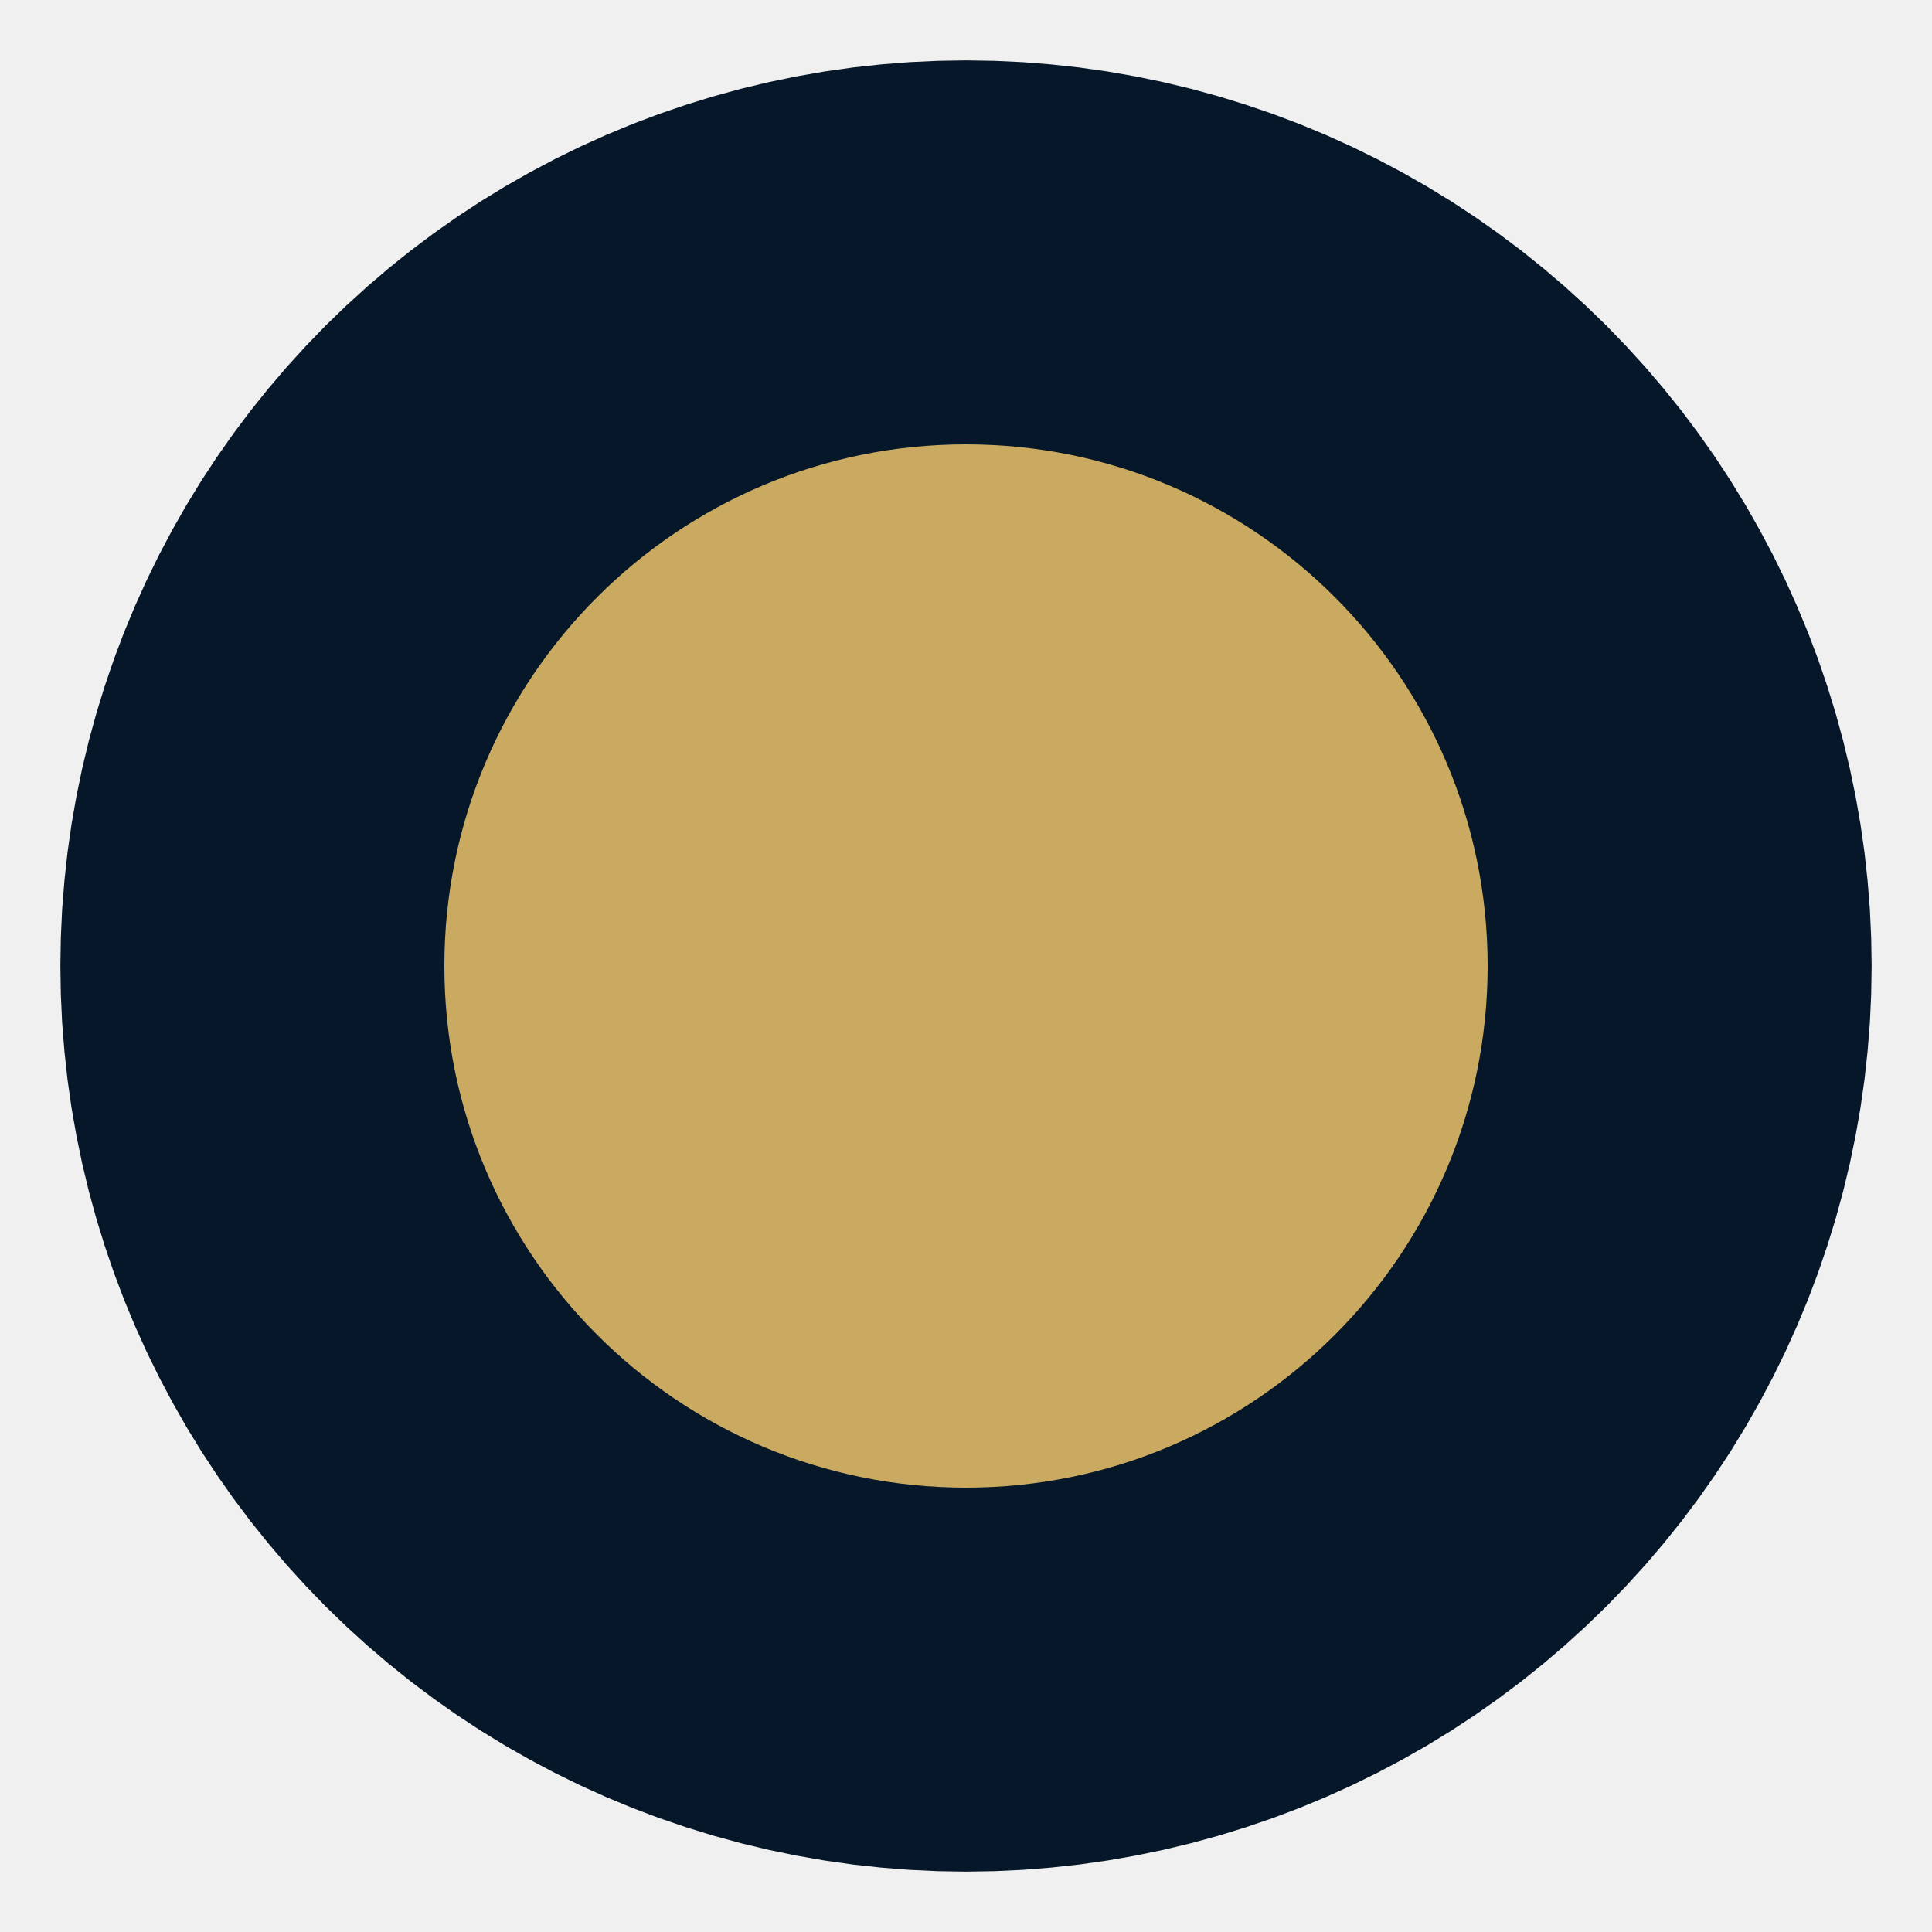
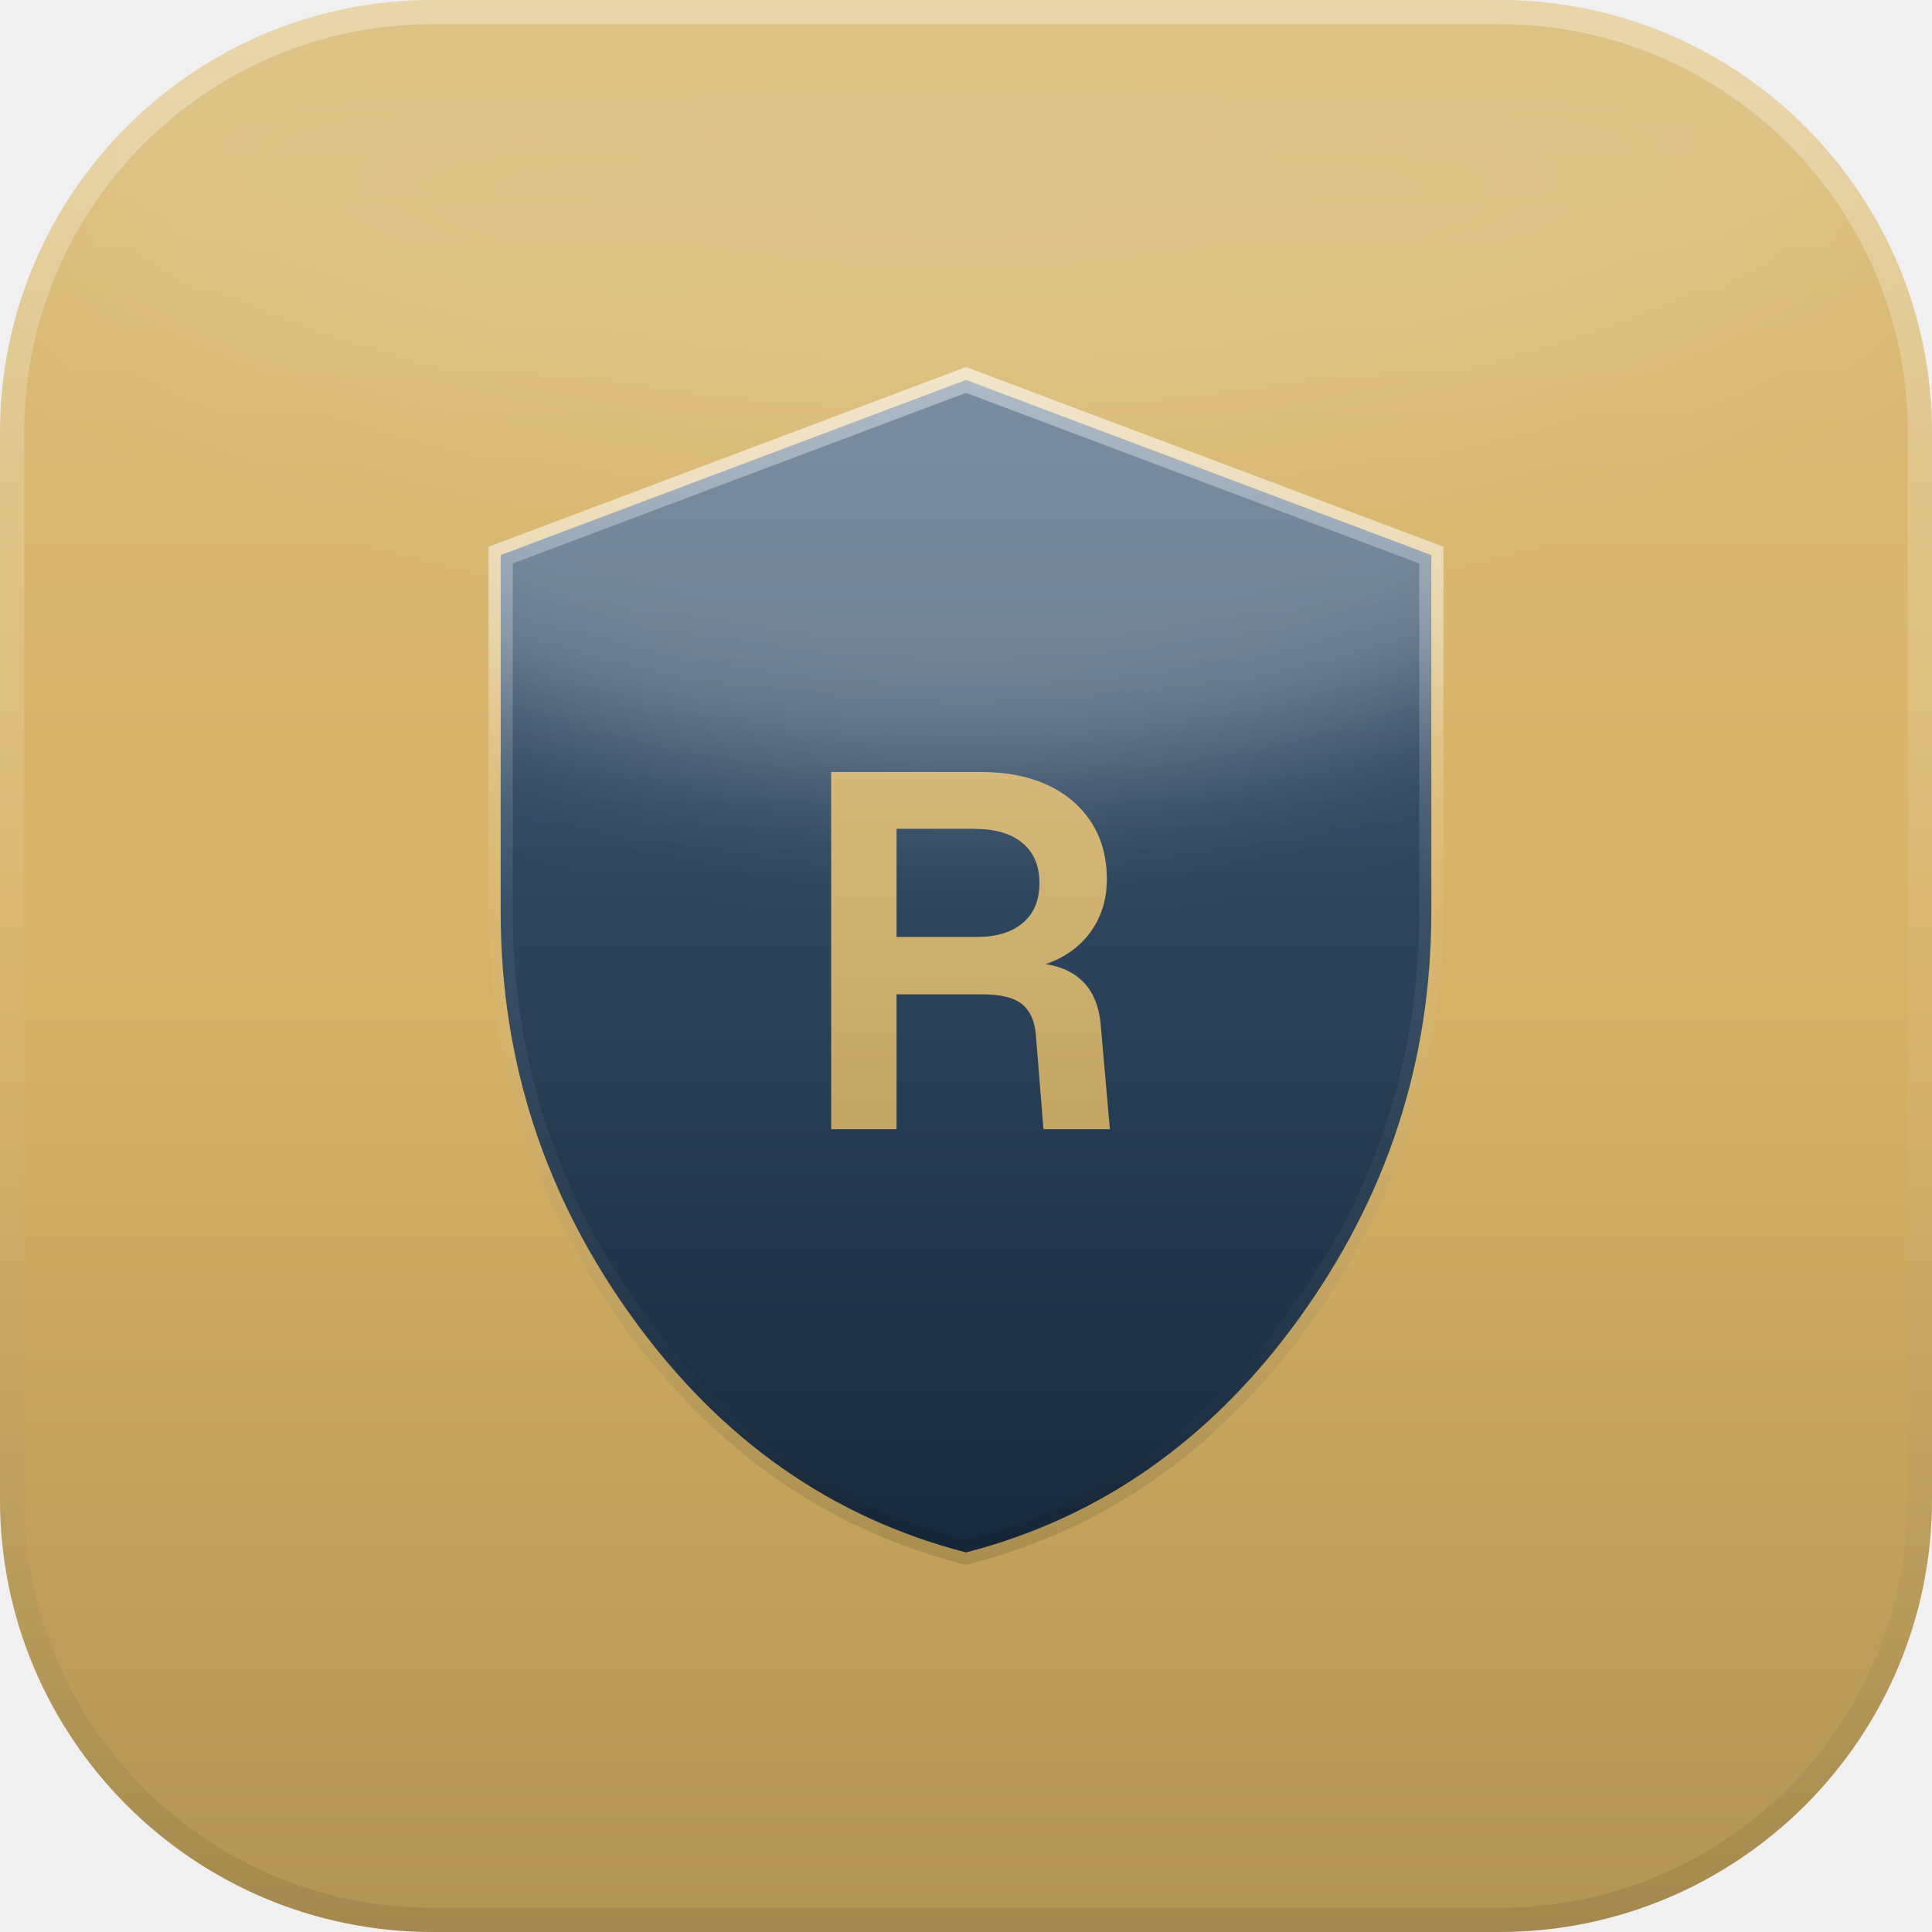
- <svg xmlns="http://www.w3.org/2000/svg" viewBox="0 0 512 512" width="512" height="512">
-   <path d="M 496.00 256.00 L 495.88 263.54 L 495.53 271.07 L 494.93 278.59 L 494.11 286.08 L 493.05 293.54 L 491.75 300.97 L 490.22 308.35 L 488.46 315.69 L 486.47 322.96 L 484.25 330.16 L 481.81 337.30 L 479.15 344.35 L 476.26 351.32 L 473.16 358.19 L 469.84 364.96 L 466.31 371.62 L 462.58 378.17 L 458.64 384.60 L 454.50 390.90 L 450.16 397.07 L 445.64 403.10 L 440.92 408.98 L 436.03 414.71 L 430.95 420.29 L 425.71 425.71 L 420.29 430.95 L 414.71 436.03 L 408.98 440.92 L 403.10 445.64 L 397.07 450.16 L 390.90 454.50 L 384.60 458.64 L 378.17 462.58 L 371.62 466.31 L 364.96 469.84 L 358.19 473.16 L 351.32 476.26 L 344.35 479.15 L 337.30 481.81 L 330.16 484.25 L 322.96 486.47 L 315.69 488.46 L 308.35 490.22 L 300.97 491.75 L 293.54 493.05 L 286.08 494.11 L 278.59 494.93 L 271.07 495.53 L 263.54 495.88 L 256.00 496.00 L 248.46 495.88 L 240.93 495.53 L 233.41 494.93 L 225.92 494.11 L 218.46 493.05 L 211.03 491.75 L 203.65 490.22 L 196.31 488.46 L 189.04 486.47 L 181.84 484.25 L 174.70 481.81 L 167.65 479.15 L 160.68 476.26 L 153.81 473.16 L 147.04 469.84 L 140.38 466.31 L 133.83 462.58 L 127.40 458.64 L 121.10 454.50 L 114.93 450.16 L 108.90 445.64 L 103.02 440.92 L 97.29 436.03 L 91.71 430.95 L 86.29 425.71 L 81.05 420.29 L 75.97 414.71 L 71.08 408.98 L 66.36 403.10 L 61.84 397.07 L 57.50 390.90 L 53.36 384.60 L 49.42 378.17 L 45.69 371.62 L 42.16 364.96 L 38.84 358.19 L 35.74 351.32 L 32.85 344.35 L 30.19 337.30 L 27.75 330.16 L 25.53 322.96 L 23.54 315.69 L 21.78 308.35 L 20.25 300.97 L 18.95 293.54 L 17.89 286.08 L 17.07 278.59 L 16.47 271.07 L 16.12 263.54 L 16.00 256.00 L 16.12 248.46 L 16.47 240.93 L 17.07 233.41 L 17.89 225.92 L 18.95 218.46 L 20.25 211.03 L 21.78 203.65 L 23.54 196.31 L 25.53 189.04 L 27.75 181.84 L 30.19 174.70 L 32.85 167.65 L 35.74 160.68 L 38.84 153.81 L 42.16 147.04 L 45.69 140.38 L 49.42 133.83 L 53.36 127.40 L 57.50 121.10 L 61.84 114.93 L 66.36 108.90 L 71.08 103.02 L 75.97 97.29 L 81.05 91.71 L 86.29 86.29 L 91.71 81.05 L 97.29 75.97 L 103.02 71.08 L 108.90 66.36 L 114.93 61.84 L 121.10 57.50 L 127.40 53.36 L 133.83 49.42 L 140.38 45.69 L 147.04 42.16 L 153.81 38.84 L 160.68 35.74 L 167.65 32.85 L 174.70 30.19 L 181.84 27.75 L 189.04 25.53 L 196.31 23.54 L 203.65 21.78 L 211.03 20.25 L 218.46 18.95 L 225.92 17.89 L 233.41 17.07 L 240.93 16.47 L 248.46 16.12 L 256.00 16.00 L 263.54 16.12 L 271.07 16.47 L 278.59 17.07 L 286.08 17.89 L 293.54 18.95 L 300.97 20.25 L 308.35 21.78 L 315.69 23.54 L 322.96 25.53 L 330.16 27.75 L 337.30 30.19 L 344.35 32.85 L 351.32 35.74 L 358.19 38.84 L 364.96 42.16 L 371.62 45.69 L 378.17 49.42 L 384.60 53.36 L 390.90 57.50 L 397.07 61.84 L 403.10 66.36 L 408.98 71.08 L 414.71 75.97 L 420.29 81.05 L 425.71 86.29 L 430.95 91.71 L 436.03 97.29 L 440.92 103.02 L 445.64 108.90 L 450.16 114.93 L 454.50 121.10 L 458.64 127.40 L 462.58 133.83 L 466.31 140.38 L 469.84 147.04 L 473.16 153.81 L 476.26 160.68 L 479.15 167.65 L 481.81 174.70 L 484.25 181.84 L 486.47 189.04 L 488.46 196.31 L 490.22 203.65 L 491.75 211.03 L 493.05 218.46 L 494.11 225.92 L 494.93 233.41 L 495.53 240.93 L 495.88 248.46 Z" fill="#051729" />
-   <circle cx="256.0" cy="256.0" r="138.24" fill="#caa960" />
+ <svg xmlns="http://www.w3.org/2000/svg" width="160" height="160" viewBox="0 0 160 160" fill="none">
+   <g clip-path="url(#clip0_301_174)">
+     <rect width="160" height="160" rx="35.84" fill="url(#paint0_linear_301_174)" />
+     <g filter="url(#filter0_f_301_174)">
+       <ellipse cx="79.2" cy="-30.4" rx="108" ry="65.6" fill="white" fill-opacity="0.15" />
+     </g>
+     <path d="M118.536 45.971V75.536C118.536 87.888 114.877 99.112 107.545 109.235C100.271 119.278 91.093 125.702 80 128.565C68.906 125.702 59.729 119.278 52.455 109.235C45.123 99.112 41.464 87.888 41.464 75.536V45.971L80 31.467L118.536 45.971Z" fill="url(#paint1_linear_301_174)" stroke="url(#paint2_linear_301_174)" stroke-width="2" />
+     <mask id="mask0_301_174" style="mask-type:alpha" maskUnits="userSpaceOnUse" x="40" y="30" width="80" height="100">
+       <path d="M80 129.6C68.551 126.707 59.099 120.114 51.645 109.822C44.191 99.53 40.464 88.101 40.464 75.536V45.28L80 30.4L119.536 45.28V75.536C119.536 88.101 115.809 99.53 108.355 109.822C100.901 120.114 91.449 126.707 80 129.6Z" fill="white" />
+     </mask>
+     <g mask="url(#mask0_301_174)">
+       <g filter="url(#filter1_f_301_174)">
+         <ellipse cx="80" cy="25.44" rx="67.212" ry="38.688" fill="white" fill-opacity="0.3" />
+       </g>
+     </g>
+     <path d="M68.833 93.512V63.931H81.207C83.346 63.931 85.193 64.292 86.749 65.014C88.304 65.736 89.512 66.764 90.373 68.097C91.234 69.43 91.665 71 91.665 72.805C91.665 74.166 91.373 75.374 90.79 76.43C90.207 77.486 89.415 78.333 88.415 78.972C87.443 79.61 86.36 79.999 85.165 80.138L84.957 79.721C86.874 79.721 88.346 80.152 89.374 81.013C90.429 81.874 91.026 83.193 91.165 84.971L91.915 93.512H86.415L85.79 85.763C85.707 84.596 85.332 83.735 84.665 83.18C83.999 82.624 82.888 82.346 81.332 82.346H74.249V93.512H68.833ZM74.249 77.597H80.874C82.513 77.597 83.79 77.208 84.707 76.43C85.624 75.652 86.082 74.555 86.082 73.138C86.082 71.694 85.61 70.583 84.665 69.805C83.749 69.028 82.402 68.639 80.624 68.639H74.249V77.597Z" fill="url(#paint3_linear_301_174)" />
+     <rect x="1" y="1" width="158" height="158" rx="34.84" stroke="url(#paint4_linear_301_174)" stroke-width="2" />
+   </g>
+   <defs>
+     <filter id="filter0_f_301_174" x="-48.8" y="-116" width="256" height="171.2" filterUnits="userSpaceOnUse" color-interpolation-filters="sRGB">
+       <feFlood flood-opacity="0" result="BackgroundImageFix" />
+       <feBlend mode="normal" in="SourceGraphic" in2="BackgroundImageFix" result="shape" />
+       <feGaussianBlur stdDeviation="10" result="effect1_foregroundBlur_301_174" />
+     </filter>
+     <filter id="filter1_f_301_174" x="1.718" y="-24.318" width="156.563" height="99.516" filterUnits="userSpaceOnUse" color-interpolation-filters="sRGB">
+       <feFlood flood-opacity="0" result="BackgroundImageFix" />
+       <feBlend mode="normal" in="SourceGraphic" in2="BackgroundImageFix" result="shape" />
+       <feGaussianBlur stdDeviation="5.535" result="effect1_foregroundBlur_301_174" />
+     </filter>
+     <linearGradient id="paint0_linear_301_174" x1="80" y1="0" x2="80" y2="160" gradientUnits="userSpaceOnUse">
+       <stop stop-color="#DCBE7C" />
+       <stop offset="0.52" stop-color="#D6B265" />
+       <stop offset="1" stop-color="#B29454" />
+     </linearGradient>
+     <linearGradient id="paint1_linear_301_174" x1="80" y1="30.4" x2="80" y2="129.6" gradientUnits="userSpaceOnUse">
+       <stop stop-color="#415C78" />
+       <stop offset="1" stop-color="#16293D" />
+     </linearGradient>
+     <linearGradient id="paint2_linear_301_174" x1="80" y1="30.4" x2="80" y2="129.6" gradientUnits="userSpaceOnUse">
+       <stop stop-color="white" stop-opacity="0.4" />
+       <stop offset="0.45" stop-color="white" stop-opacity="0.06" />
+       <stop offset="1" stop-opacity="0.12" />
+     </linearGradient>
+     <linearGradient id="paint3_linear_301_174" x1="80" y1="50.512" x2="80" y2="106.512" gradientUnits="userSpaceOnUse">
+       <stop stop-color="#DEC184" />
+       <stop offset="1" stop-color="#BC9D59" />
+     </linearGradient>
+     <linearGradient id="paint4_linear_301_174" x1="80" y1="0" x2="80" y2="160" gradientUnits="userSpaceOnUse">
+       <stop stop-color="white" stop-opacity="0.32" />
+       <stop offset="0.5" stop-color="white" stop-opacity="0.05" />
+       <stop offset="1" stop-opacity="0.08" />
+     </linearGradient>
+     <clipPath id="clip0_301_174">
+       <rect width="160" height="160" rx="35.84" fill="white" />
+     </clipPath>
+   </defs>
</svg>
